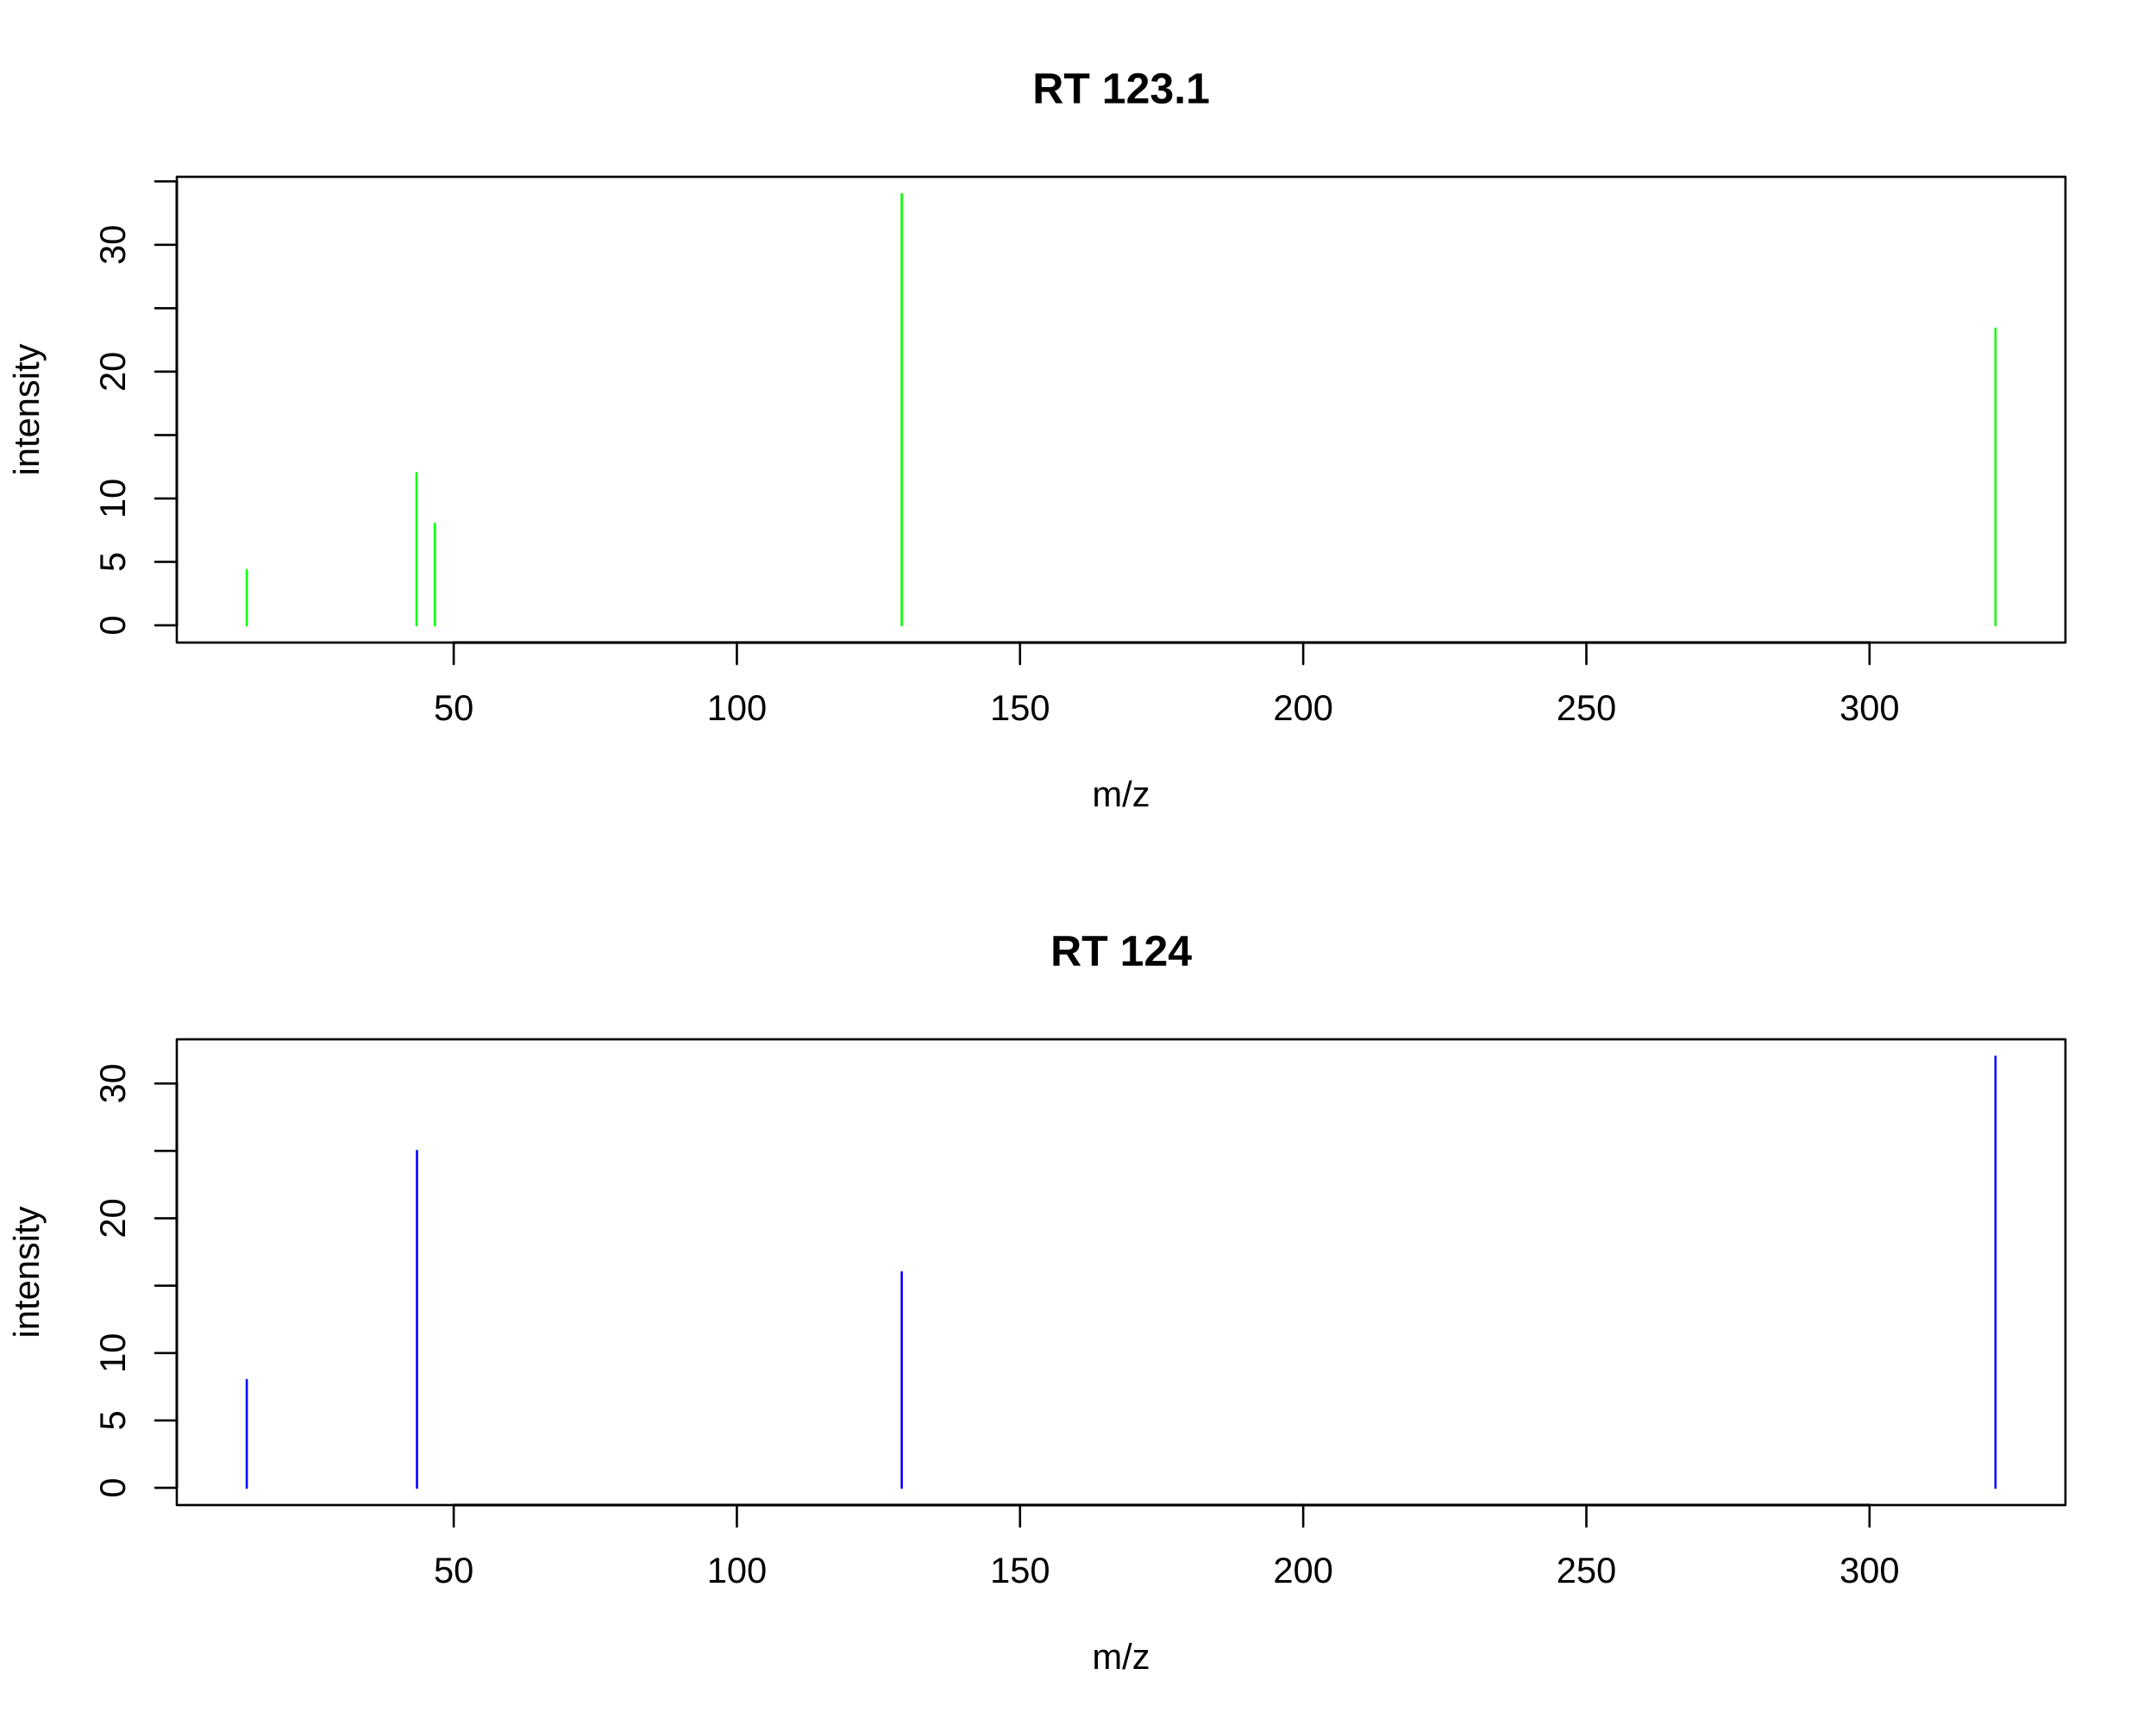
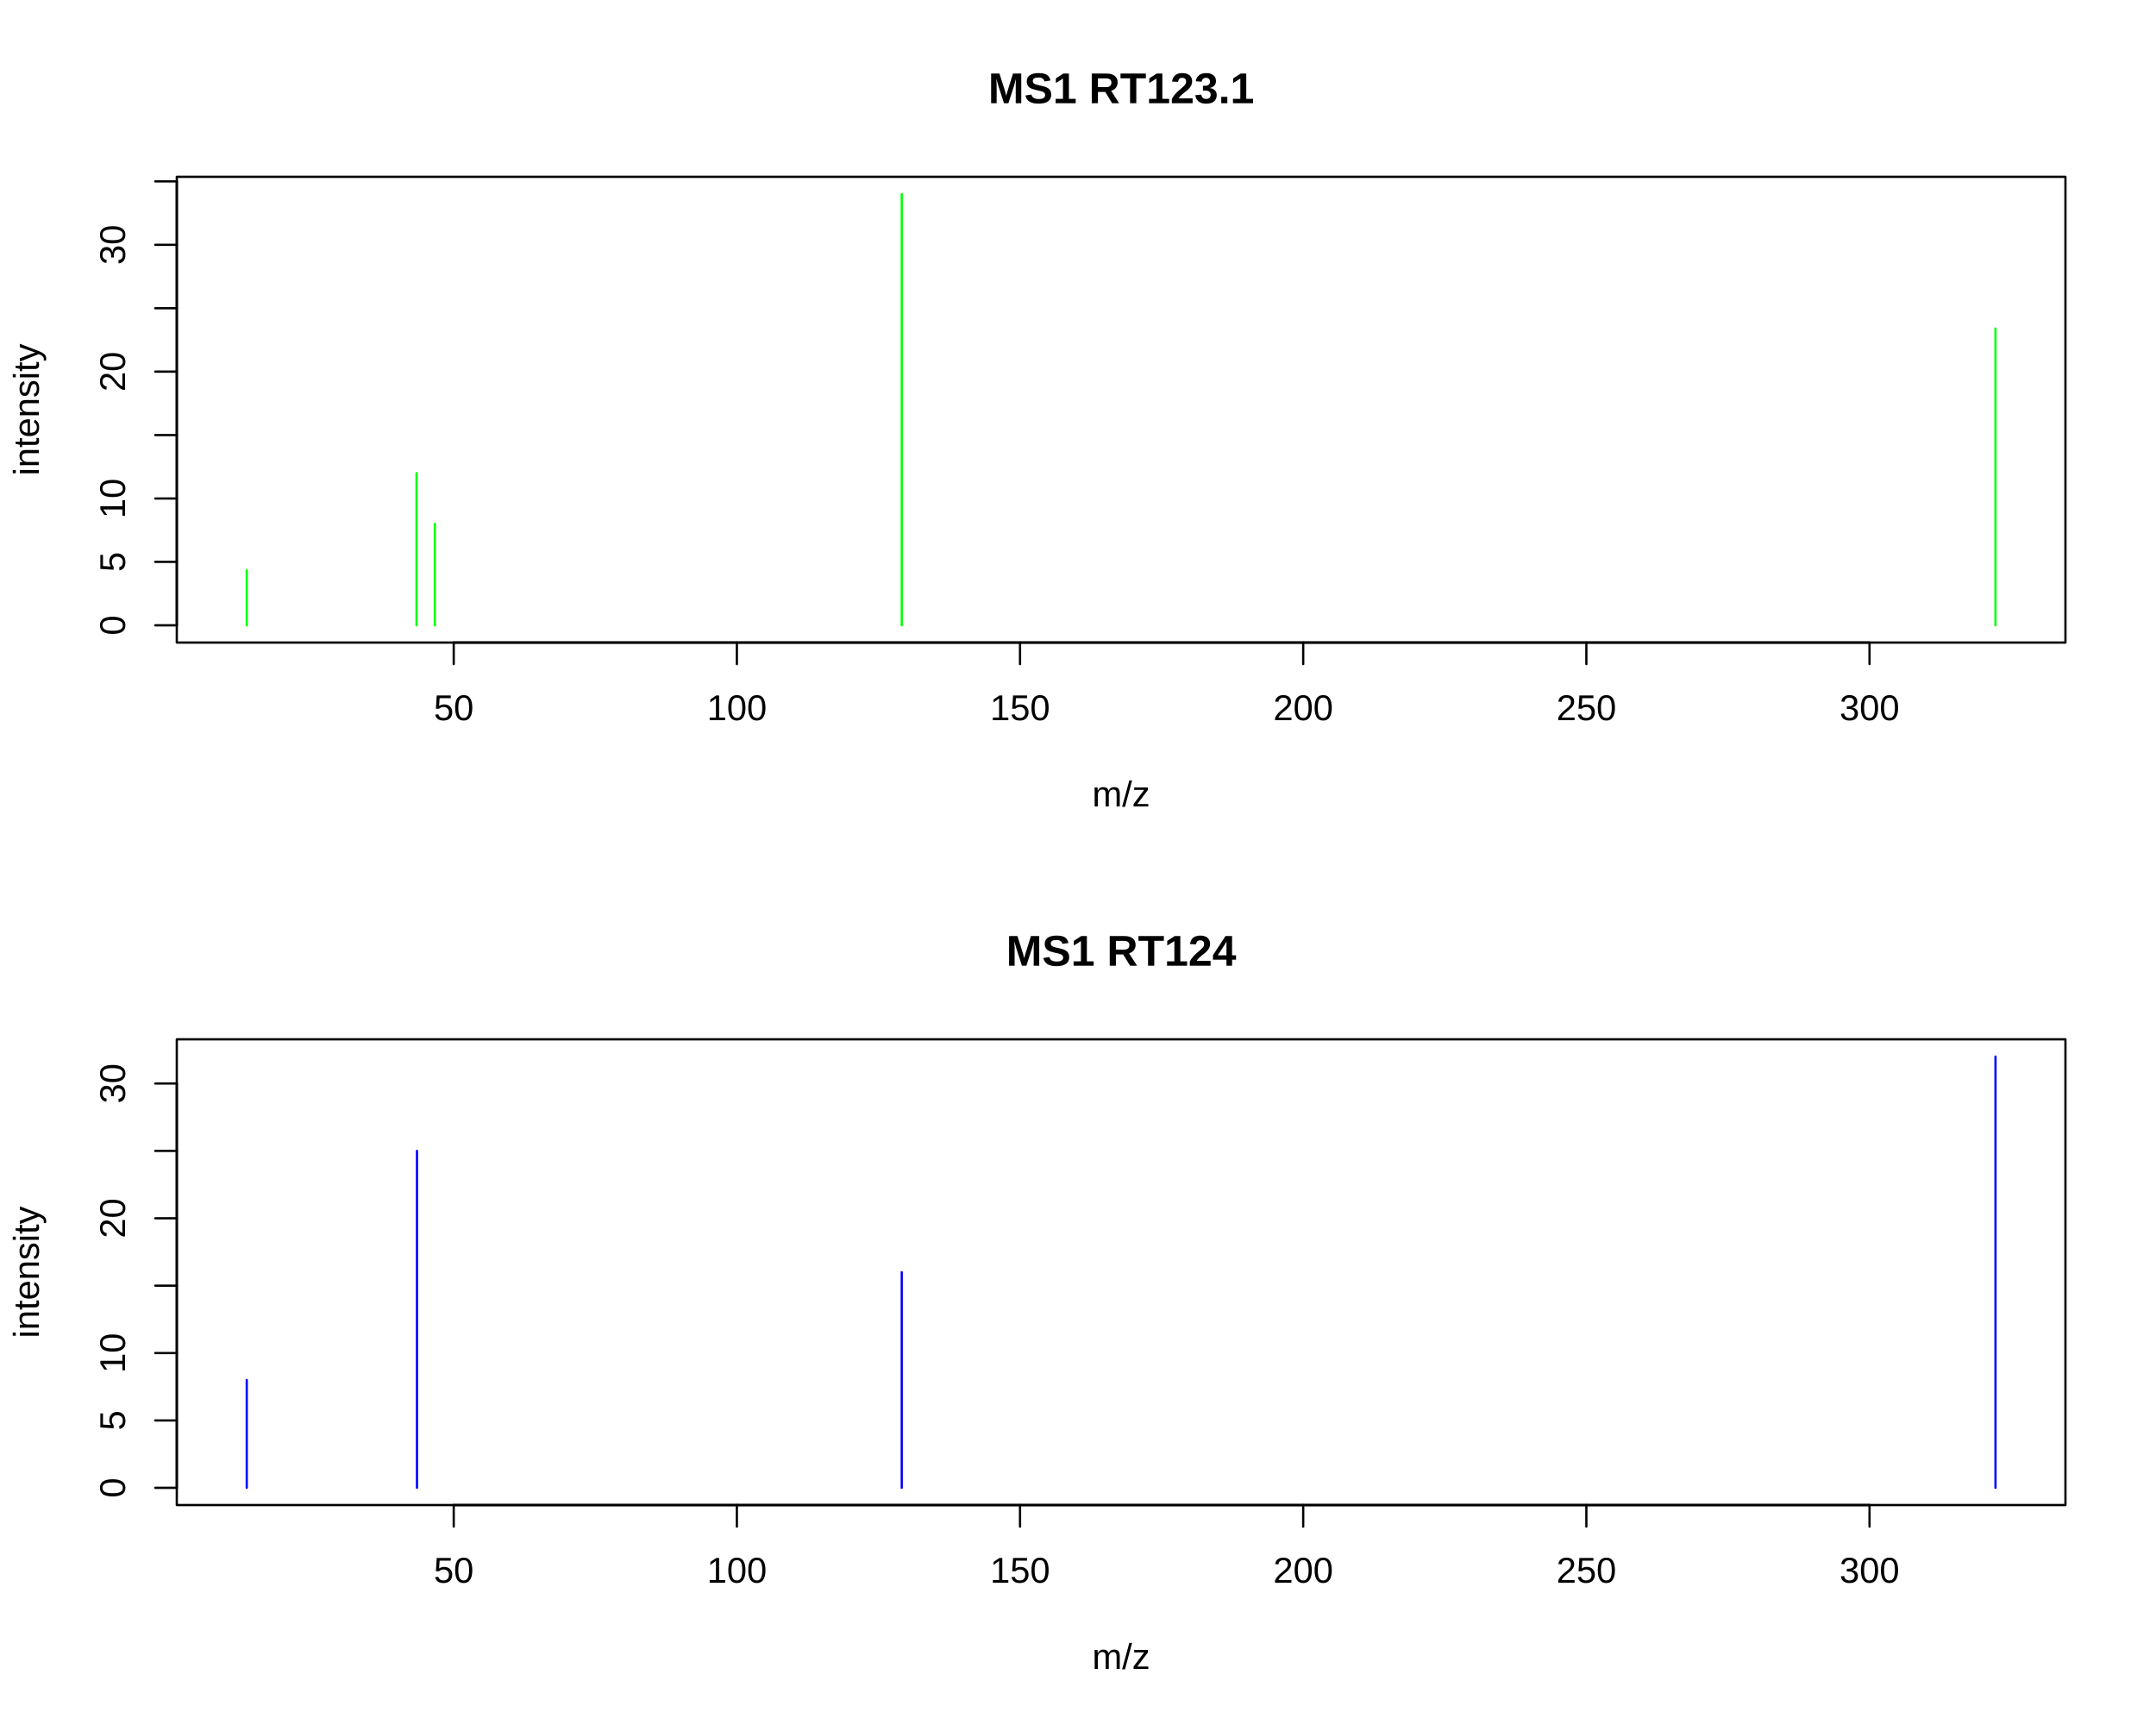
<svg xmlns="http://www.w3.org/2000/svg" viewBox="0 0 720.00 576.00">
  <defs>
    <style type="text/css">
    line, polyline, polygon, path, rect, circle {
      fill: none;
      stroke: #000000;
      stroke-linecap: round;
      stroke-linejoin: round;
      stroke-miterlimit: 10.00;
    }
  </style>
  </defs>
  <rect width="100%" height="100%" style="stroke: none; fill: #FFFFFF;" />
  <line x1="151.52" y1="214.56" x2="624.33" y2="214.56" style="stroke-width: 0.75;" />
  <line x1="151.52" y1="214.56" x2="151.52" y2="221.76" style="stroke-width: 0.75;" />
  <line x1="246.08" y1="214.56" x2="246.08" y2="221.76" style="stroke-width: 0.75;" />
  <line x1="340.64" y1="214.56" x2="340.64" y2="221.76" style="stroke-width: 0.75;" />
  <line x1="435.21" y1="214.56" x2="435.21" y2="221.76" style="stroke-width: 0.75;" />
  <line x1="529.77" y1="214.56" x2="529.77" y2="221.76" style="stroke-width: 0.75;" />
  <line x1="624.33" y1="214.56" x2="624.33" y2="221.76" style="stroke-width: 0.75;" />
  <text x="144.85" y="240.48" style="font-size: 12.00px; font-family: Liberation Sans;" textLength="13.34px" lengthAdjust="spacingAndGlyphs">50</text>
  <text x="236.07" y="240.48" style="font-size: 12.00px; font-family: Liberation Sans;" textLength="20.02px" lengthAdjust="spacingAndGlyphs">100</text>
  <text x="330.64" y="240.48" style="font-size: 12.00px; font-family: Liberation Sans;" textLength="20.02px" lengthAdjust="spacingAndGlyphs">150</text>
  <text x="425.20" y="240.48" style="font-size: 12.00px; font-family: Liberation Sans;" textLength="20.02px" lengthAdjust="spacingAndGlyphs">200</text>
  <text x="519.76" y="240.48" style="font-size: 12.00px; font-family: Liberation Sans;" textLength="20.02px" lengthAdjust="spacingAndGlyphs">250</text>
  <text x="614.32" y="240.48" style="font-size: 12.00px; font-family: Liberation Sans;" textLength="20.02px" lengthAdjust="spacingAndGlyphs">300</text>
  <line x1="59.04" y1="208.80" x2="59.04" y2="60.56" style="stroke-width: 0.75;" />
  <line x1="59.04" y1="208.80" x2="51.84" y2="208.80" style="stroke-width: 0.75;" />
  <line x1="59.04" y1="187.62" x2="51.84" y2="187.62" style="stroke-width: 0.75;" />
  <line x1="59.04" y1="166.45" x2="51.84" y2="166.45" style="stroke-width: 0.75;" />
  <line x1="59.04" y1="145.27" x2="51.84" y2="145.27" style="stroke-width: 0.75;" />
  <line x1="59.04" y1="124.09" x2="51.84" y2="124.09" style="stroke-width: 0.75;" />
  <line x1="59.04" y1="102.92" x2="51.84" y2="102.92" style="stroke-width: 0.75;" />
  <line x1="59.04" y1="81.74" x2="51.84" y2="81.74" style="stroke-width: 0.75;" />
  <line x1="59.04" y1="60.56" x2="51.84" y2="60.56" style="stroke-width: 0.75;" />
  <text transform="translate(41.76,212.14) rotate(-90)" style="font-size: 12.00px; font-family: Liberation Sans;" textLength="6.67px" lengthAdjust="spacingAndGlyphs">0</text>
  <text transform="translate(41.76,190.96) rotate(-90)" style="font-size: 12.00px; font-family: Liberation Sans;" textLength="6.67px" lengthAdjust="spacingAndGlyphs">5</text>
  <text transform="translate(41.76,173.12) rotate(-90)" style="font-size: 12.00px; font-family: Liberation Sans;" textLength="13.34px" lengthAdjust="spacingAndGlyphs">10</text>
  <text transform="translate(41.76,130.77) rotate(-90)" style="font-size: 12.00px; font-family: Liberation Sans;" textLength="13.34px" lengthAdjust="spacingAndGlyphs">20</text>
  <text transform="translate(41.76,88.41) rotate(-90)" style="font-size: 12.00px; font-family: Liberation Sans;" textLength="13.34px" lengthAdjust="spacingAndGlyphs">30</text>
  <polyline points="59.04,214.56 689.76,214.56 689.76,59.04 59.04,59.04 59.04,214.56 " style="stroke-width: 0.75;" />
  <defs>
    <clipPath id="cpMC4wMHw3MjAuMDB8Mjg4LjAwfDAuMDA=">
      <rect x="0.00" y="0.00" width="720.00" height="288.00" />
    </clipPath>
  </defs>
  <g clip-path="url(#cpMC4wMHw3MjAuMDB8Mjg4LjAwfDAuMDA=)">
-     <text x="344.81" y="34.47" style="font-size: 14.40px; font-weight: bold; font-family: Liberation Sans;" textLength="59.19px" lengthAdjust="spacingAndGlyphs">RT 123.1</text>
+     <text x="330.02" y="34.47" style="font-size: 14.40px; font-weight: bold; font-family: Liberation Sans;" textLength="88.77px" lengthAdjust="spacingAndGlyphs">MS1 RT123.1</text>
  </g>
  <g clip-path="url(#cpMC4wMHw3MjAuMDB8Mjg4LjAwfDAuMDA=)">
    <text x="364.74" y="269.28" style="font-size: 12.00px; font-family: Liberation Sans;" textLength="19.33px" lengthAdjust="spacingAndGlyphs">m/z</text>
  </g>
  <g clip-path="url(#cpMC4wMHw3MjAuMDB8Mjg4LjAwfDAuMDA=)">
    <text transform="translate(12.96,158.81) rotate(-90)" style="font-size: 12.00px; font-family: Liberation Sans;" textLength="44.02px" lengthAdjust="spacingAndGlyphs">intensity</text>
  </g>
  <defs>
    <clipPath id="cpNTkuMDR8Njg5Ljc2fDIxNC41Nnw1OS4wNA==">
      <rect x="59.04" y="59.04" width="630.72" height="155.52" />
    </clipPath>
  </defs>
  <line x1="82.40" y1="208.80" x2="82.40" y2="190.41" style="stroke-width: 0.75; stroke: #00FF00;" clip-path="url(#cpNTkuMDR8Njg5Ljc2fDIxNC41Nnw1OS4wNA==)" />
  <line x1="139.10" y1="208.80" x2="139.10" y2="157.98" style="stroke-width: 0.75; stroke: #00FF00;" clip-path="url(#cpNTkuMDR8Njg5Ljc2fDIxNC41Nnw1OS4wNA==)" />
  <line x1="145.21" y1="208.80" x2="145.21" y2="174.92" style="stroke-width: 0.75; stroke: #00FF00;" clip-path="url(#cpNTkuMDR8Njg5Ljc2fDIxNC41Nnw1OS4wNA==)" />
  <line x1="301.14" y1="208.80" x2="301.14" y2="64.80" style="stroke-width: 0.75; stroke: #00FF00;" clip-path="url(#cpNTkuMDR8Njg5Ljc2fDIxNC41Nnw1OS4wNA==)" />
  <line x1="666.40" y1="208.80" x2="666.40" y2="109.69" style="stroke-width: 0.75; stroke: #00FF00;" clip-path="url(#cpNTkuMDR8Njg5Ljc2fDIxNC41Nnw1OS4wNA==)" />
  <defs>
    <clipPath id="cpNTkuMDR8Njg5Ljc2fDUwMi41NnwzNDcuMDQ=">
      <rect x="59.04" y="347.04" width="630.72" height="155.52" />
    </clipPath>
  </defs>
  <defs>
    <clipPath id="cpMC4wMHw3MjAuMDB8NTc2LjAwfDAuMDA=">
      <rect x="0.00" y="0.00" width="720.00" height="576.00" />
    </clipPath>
  </defs>
  <line x1="151.52" y1="502.56" x2="624.33" y2="502.56" style="stroke-width: 0.75;" clip-path="url(#cpMC4wMHw3MjAuMDB8NTc2LjAwfDAuMDA=)" />
  <line x1="151.52" y1="502.56" x2="151.52" y2="509.76" style="stroke-width: 0.75;" clip-path="url(#cpMC4wMHw3MjAuMDB8NTc2LjAwfDAuMDA=)" />
  <line x1="246.08" y1="502.56" x2="246.08" y2="509.76" style="stroke-width: 0.75;" clip-path="url(#cpMC4wMHw3MjAuMDB8NTc2LjAwfDAuMDA=)" />
  <line x1="340.64" y1="502.56" x2="340.64" y2="509.76" style="stroke-width: 0.75;" clip-path="url(#cpMC4wMHw3MjAuMDB8NTc2LjAwfDAuMDA=)" />
  <line x1="435.21" y1="502.56" x2="435.21" y2="509.76" style="stroke-width: 0.75;" clip-path="url(#cpMC4wMHw3MjAuMDB8NTc2LjAwfDAuMDA=)" />
  <line x1="529.77" y1="502.56" x2="529.77" y2="509.76" style="stroke-width: 0.75;" clip-path="url(#cpMC4wMHw3MjAuMDB8NTc2LjAwfDAuMDA=)" />
  <line x1="624.33" y1="502.56" x2="624.33" y2="509.76" style="stroke-width: 0.75;" clip-path="url(#cpMC4wMHw3MjAuMDB8NTc2LjAwfDAuMDA=)" />
  <g clip-path="url(#cpMC4wMHw3MjAuMDB8NTc2LjAwfDAuMDA=)">
    <text x="144.85" y="528.48" style="font-size: 12.00px; font-family: Liberation Sans;" textLength="13.34px" lengthAdjust="spacingAndGlyphs">50</text>
  </g>
  <g clip-path="url(#cpMC4wMHw3MjAuMDB8NTc2LjAwfDAuMDA=)">
    <text x="236.07" y="528.48" style="font-size: 12.00px; font-family: Liberation Sans;" textLength="20.02px" lengthAdjust="spacingAndGlyphs">100</text>
  </g>
  <g clip-path="url(#cpMC4wMHw3MjAuMDB8NTc2LjAwfDAuMDA=)">
    <text x="330.64" y="528.48" style="font-size: 12.00px; font-family: Liberation Sans;" textLength="20.02px" lengthAdjust="spacingAndGlyphs">150</text>
  </g>
  <g clip-path="url(#cpMC4wMHw3MjAuMDB8NTc2LjAwfDAuMDA=)">
    <text x="425.20" y="528.48" style="font-size: 12.00px; font-family: Liberation Sans;" textLength="20.02px" lengthAdjust="spacingAndGlyphs">200</text>
  </g>
  <g clip-path="url(#cpMC4wMHw3MjAuMDB8NTc2LjAwfDAuMDA=)">
    <text x="519.76" y="528.48" style="font-size: 12.00px; font-family: Liberation Sans;" textLength="20.02px" lengthAdjust="spacingAndGlyphs">250</text>
  </g>
  <g clip-path="url(#cpMC4wMHw3MjAuMDB8NTc2LjAwfDAuMDA=)">
    <text x="614.32" y="528.48" style="font-size: 12.00px; font-family: Liberation Sans;" textLength="20.02px" lengthAdjust="spacingAndGlyphs">300</text>
  </g>
  <line x1="59.04" y1="496.80" x2="59.04" y2="361.80" style="stroke-width: 0.75;" clip-path="url(#cpMC4wMHw3MjAuMDB8NTc2LjAwfDAuMDA=)" />
  <line x1="59.04" y1="496.80" x2="51.84" y2="496.80" style="stroke-width: 0.75;" clip-path="url(#cpMC4wMHw3MjAuMDB8NTc2LjAwfDAuMDA=)" />
  <line x1="59.04" y1="474.30" x2="51.84" y2="474.30" style="stroke-width: 0.75;" clip-path="url(#cpMC4wMHw3MjAuMDB8NTc2LjAwfDAuMDA=)" />
  <line x1="59.04" y1="451.80" x2="51.84" y2="451.80" style="stroke-width: 0.75;" clip-path="url(#cpMC4wMHw3MjAuMDB8NTc2LjAwfDAuMDA=)" />
  <line x1="59.04" y1="429.30" x2="51.84" y2="429.30" style="stroke-width: 0.75;" clip-path="url(#cpMC4wMHw3MjAuMDB8NTc2LjAwfDAuMDA=)" />
  <line x1="59.04" y1="406.80" x2="51.84" y2="406.80" style="stroke-width: 0.75;" clip-path="url(#cpMC4wMHw3MjAuMDB8NTc2LjAwfDAuMDA=)" />
  <line x1="59.04" y1="384.30" x2="51.84" y2="384.30" style="stroke-width: 0.75;" clip-path="url(#cpMC4wMHw3MjAuMDB8NTc2LjAwfDAuMDA=)" />
  <line x1="59.04" y1="361.80" x2="51.84" y2="361.80" style="stroke-width: 0.75;" clip-path="url(#cpMC4wMHw3MjAuMDB8NTc2LjAwfDAuMDA=)" />
  <g clip-path="url(#cpMC4wMHw3MjAuMDB8NTc2LjAwfDAuMDA=)">
    <text transform="translate(41.76,500.14) rotate(-90)" style="font-size: 12.00px; font-family: Liberation Sans;" textLength="6.67px" lengthAdjust="spacingAndGlyphs">0</text>
  </g>
  <g clip-path="url(#cpMC4wMHw3MjAuMDB8NTc2LjAwfDAuMDA=)">
    <text transform="translate(41.76,477.64) rotate(-90)" style="font-size: 12.00px; font-family: Liberation Sans;" textLength="6.67px" lengthAdjust="spacingAndGlyphs">5</text>
  </g>
  <g clip-path="url(#cpMC4wMHw3MjAuMDB8NTc2LjAwfDAuMDA=)">
    <text transform="translate(41.76,458.47) rotate(-90)" style="font-size: 12.00px; font-family: Liberation Sans;" textLength="13.34px" lengthAdjust="spacingAndGlyphs">10</text>
  </g>
  <g clip-path="url(#cpMC4wMHw3MjAuMDB8NTc2LjAwfDAuMDA=)">
    <text transform="translate(41.76,413.47) rotate(-90)" style="font-size: 12.00px; font-family: Liberation Sans;" textLength="13.34px" lengthAdjust="spacingAndGlyphs">20</text>
  </g>
  <g clip-path="url(#cpMC4wMHw3MjAuMDB8NTc2LjAwfDAuMDA=)">
    <text transform="translate(41.76,368.47) rotate(-90)" style="font-size: 12.00px; font-family: Liberation Sans;" textLength="13.34px" lengthAdjust="spacingAndGlyphs">30</text>
  </g>
  <polyline points="59.04,502.56 689.76,502.56 689.76,347.04 59.04,347.04 59.04,502.56 " style="stroke-width: 0.75;" clip-path="url(#cpMC4wMHw3MjAuMDB8NTc2LjAwfDAuMDA=)" />
  <defs>
    <clipPath id="cpMC4wMHw3MjAuMDB8NTc2LjAwfDI4OC4wMA==">
      <rect x="0.00" y="288.00" width="720.00" height="288.00" />
    </clipPath>
  </defs>
  <g clip-path="url(#cpMC4wMHw3MjAuMDB8NTc2LjAwfDI4OC4wMA==)">
-     <text x="350.81" y="322.47" style="font-size: 14.40px; font-weight: bold; font-family: Liberation Sans;" textLength="47.19px" lengthAdjust="spacingAndGlyphs">RT 124</text>
+     <text x="336.02" y="322.47" style="font-size: 14.40px; font-weight: bold; font-family: Liberation Sans;" textLength="76.77px" lengthAdjust="spacingAndGlyphs">MS1 RT124</text>
  </g>
  <g clip-path="url(#cpMC4wMHw3MjAuMDB8NTc2LjAwfDI4OC4wMA==)">
    <text x="364.74" y="557.28" style="font-size: 12.00px; font-family: Liberation Sans;" textLength="19.33px" lengthAdjust="spacingAndGlyphs">m/z</text>
  </g>
  <g clip-path="url(#cpMC4wMHw3MjAuMDB8NTc2LjAwfDI4OC4wMA==)">
    <text transform="translate(12.96,446.81) rotate(-90)" style="font-size: 12.00px; font-family: Liberation Sans;" textLength="44.02px" lengthAdjust="spacingAndGlyphs">intensity</text>
  </g>
  <defs>
    <clipPath id="cpNTkuMDR8Njg5Ljc2fDUwMi41NnwzNDcuMDQ=">
      <rect x="59.04" y="347.04" width="630.72" height="155.52" />
    </clipPath>
  </defs>
  <line x1="82.40" y1="496.80" x2="82.40" y2="460.80" style="stroke-width: 0.75; stroke: #0000FF;" clip-path="url(#cpNTkuMDR8Njg5Ljc2fDUwMi41NnwzNDcuMDQ=)" />
  <line x1="139.25" y1="496.80" x2="139.25" y2="384.30" style="stroke-width: 0.75; stroke: #0000FF;" clip-path="url(#cpNTkuMDR8Njg5Ljc2fDUwMi41NnwzNDcuMDQ=)" />
  <line x1="301.14" y1="496.80" x2="301.14" y2="424.80" style="stroke-width: 0.75; stroke: #0000FF;" clip-path="url(#cpNTkuMDR8Njg5Ljc2fDUwMi41NnwzNDcuMDQ=)" />
  <line x1="666.40" y1="496.80" x2="666.40" y2="352.80" style="stroke-width: 0.75; stroke: #0000FF;" clip-path="url(#cpNTkuMDR8Njg5Ljc2fDUwMi41NnwzNDcuMDQ=)" />
</svg>
